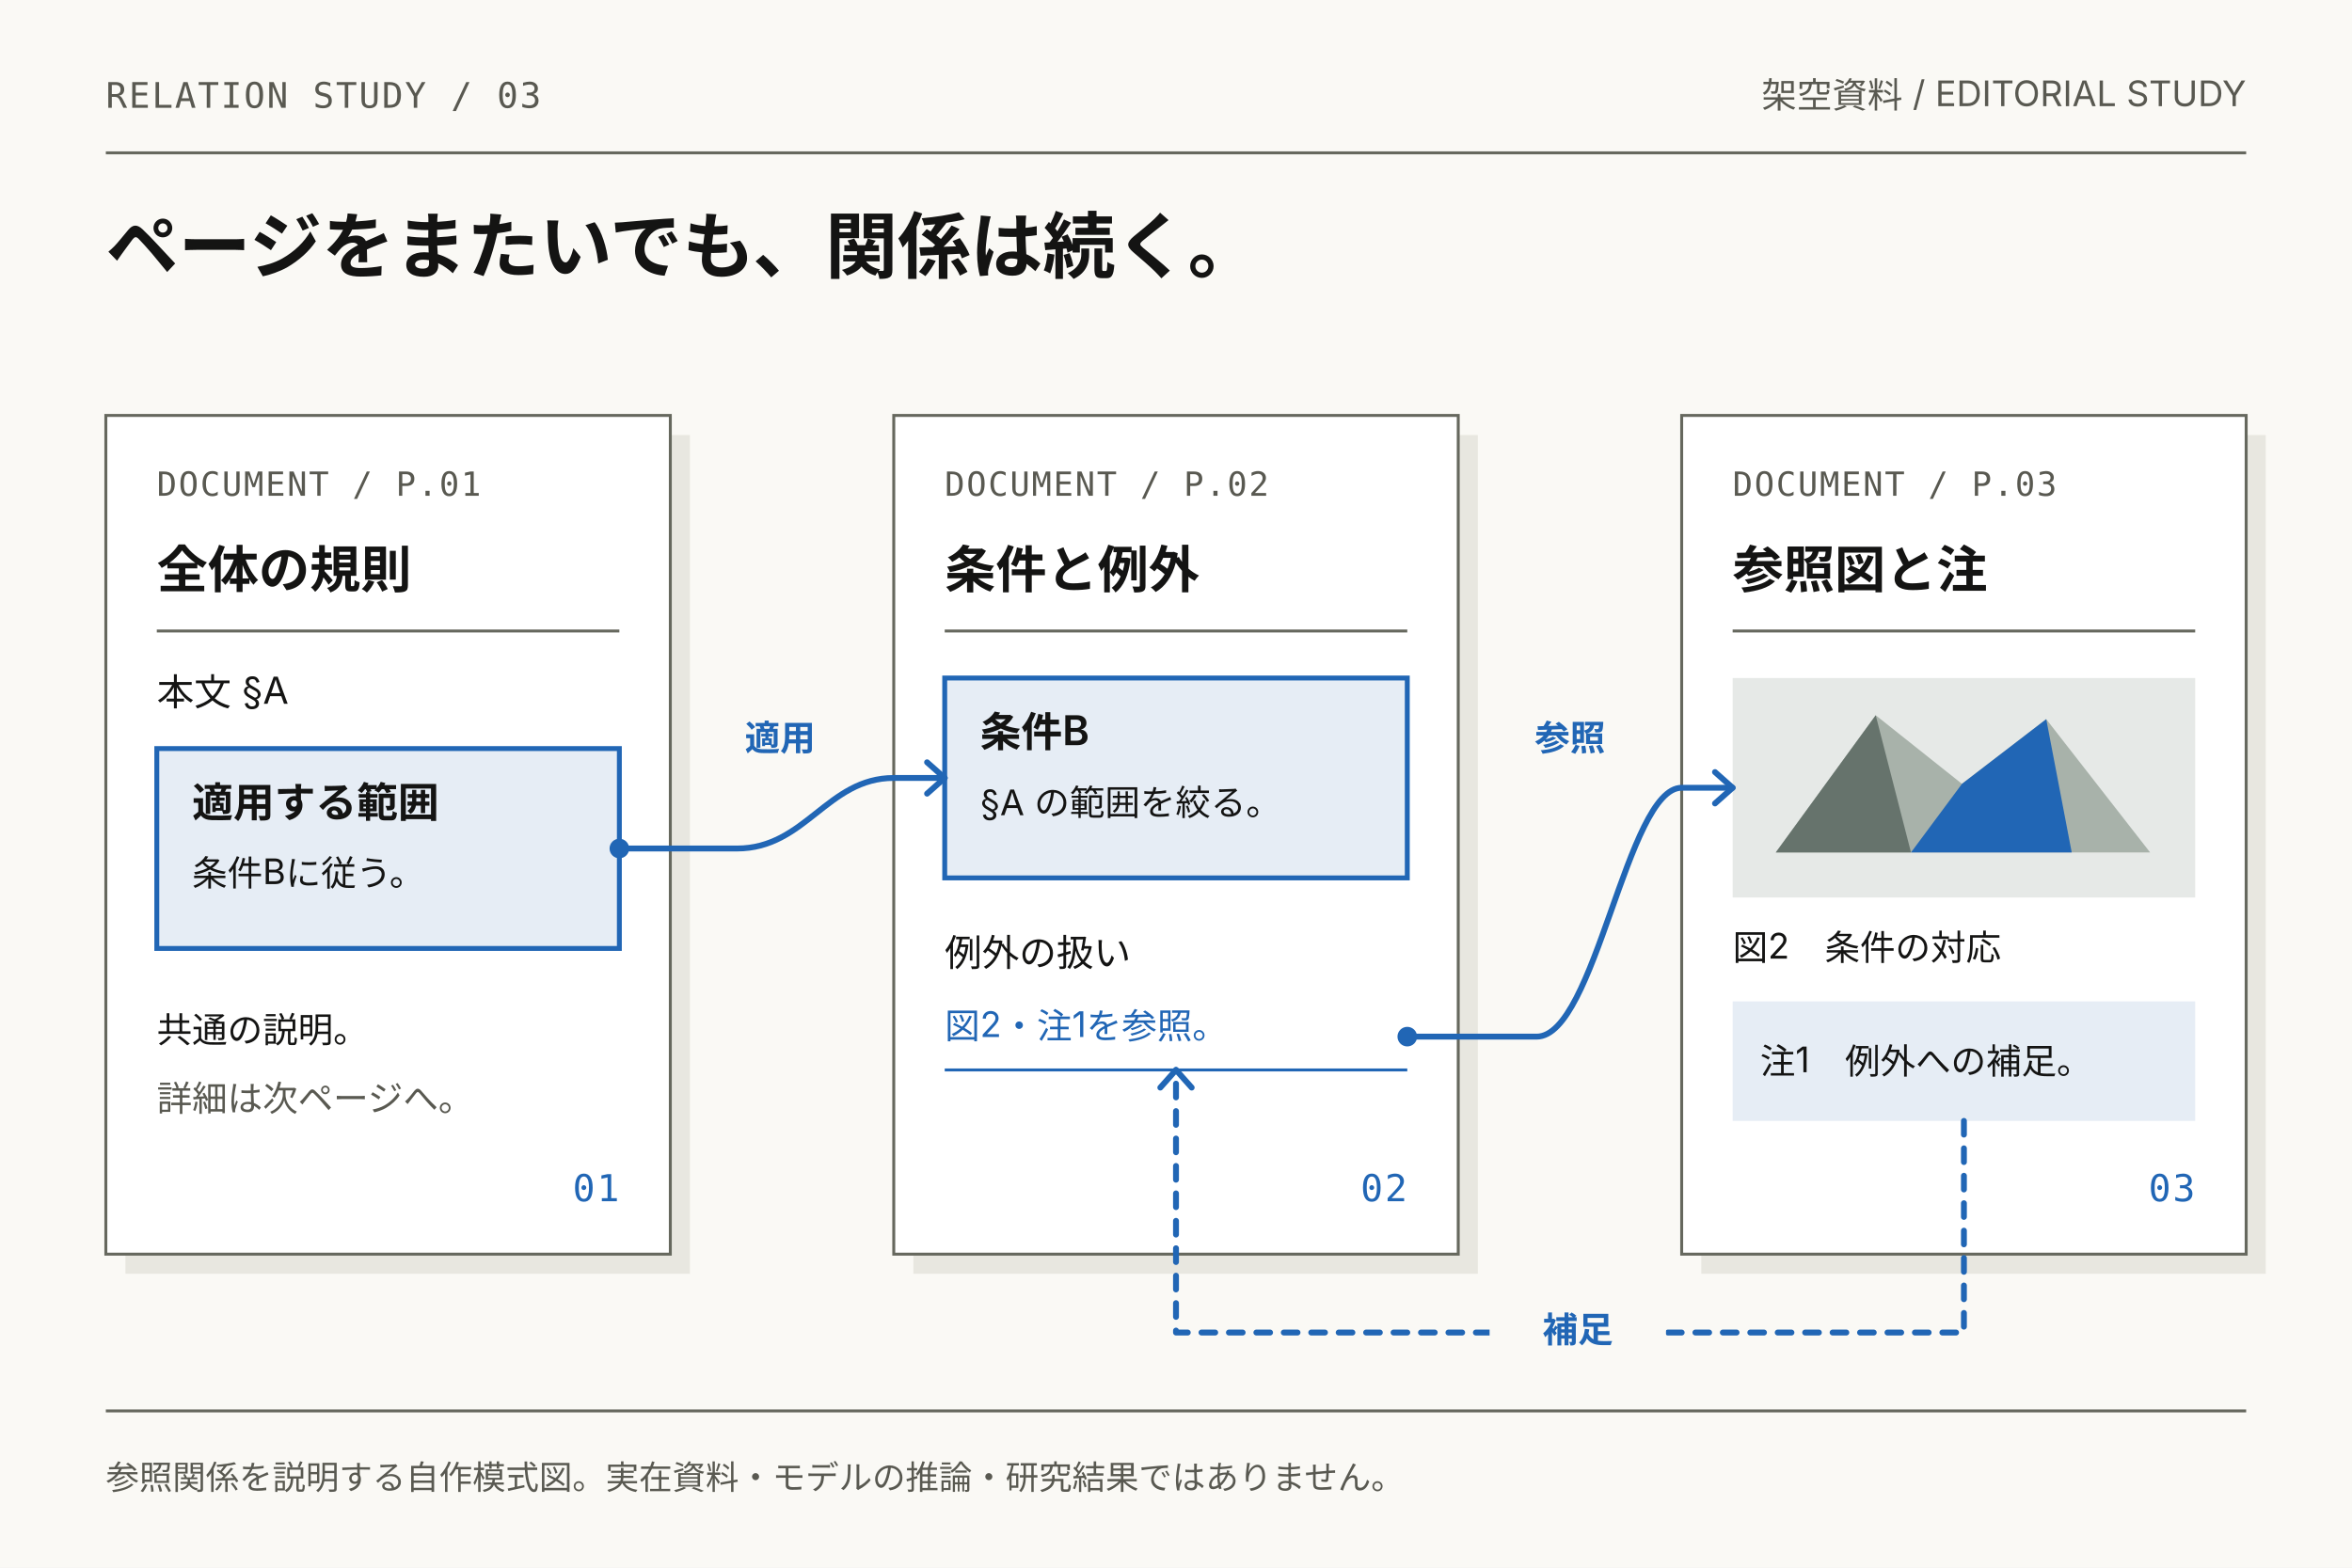
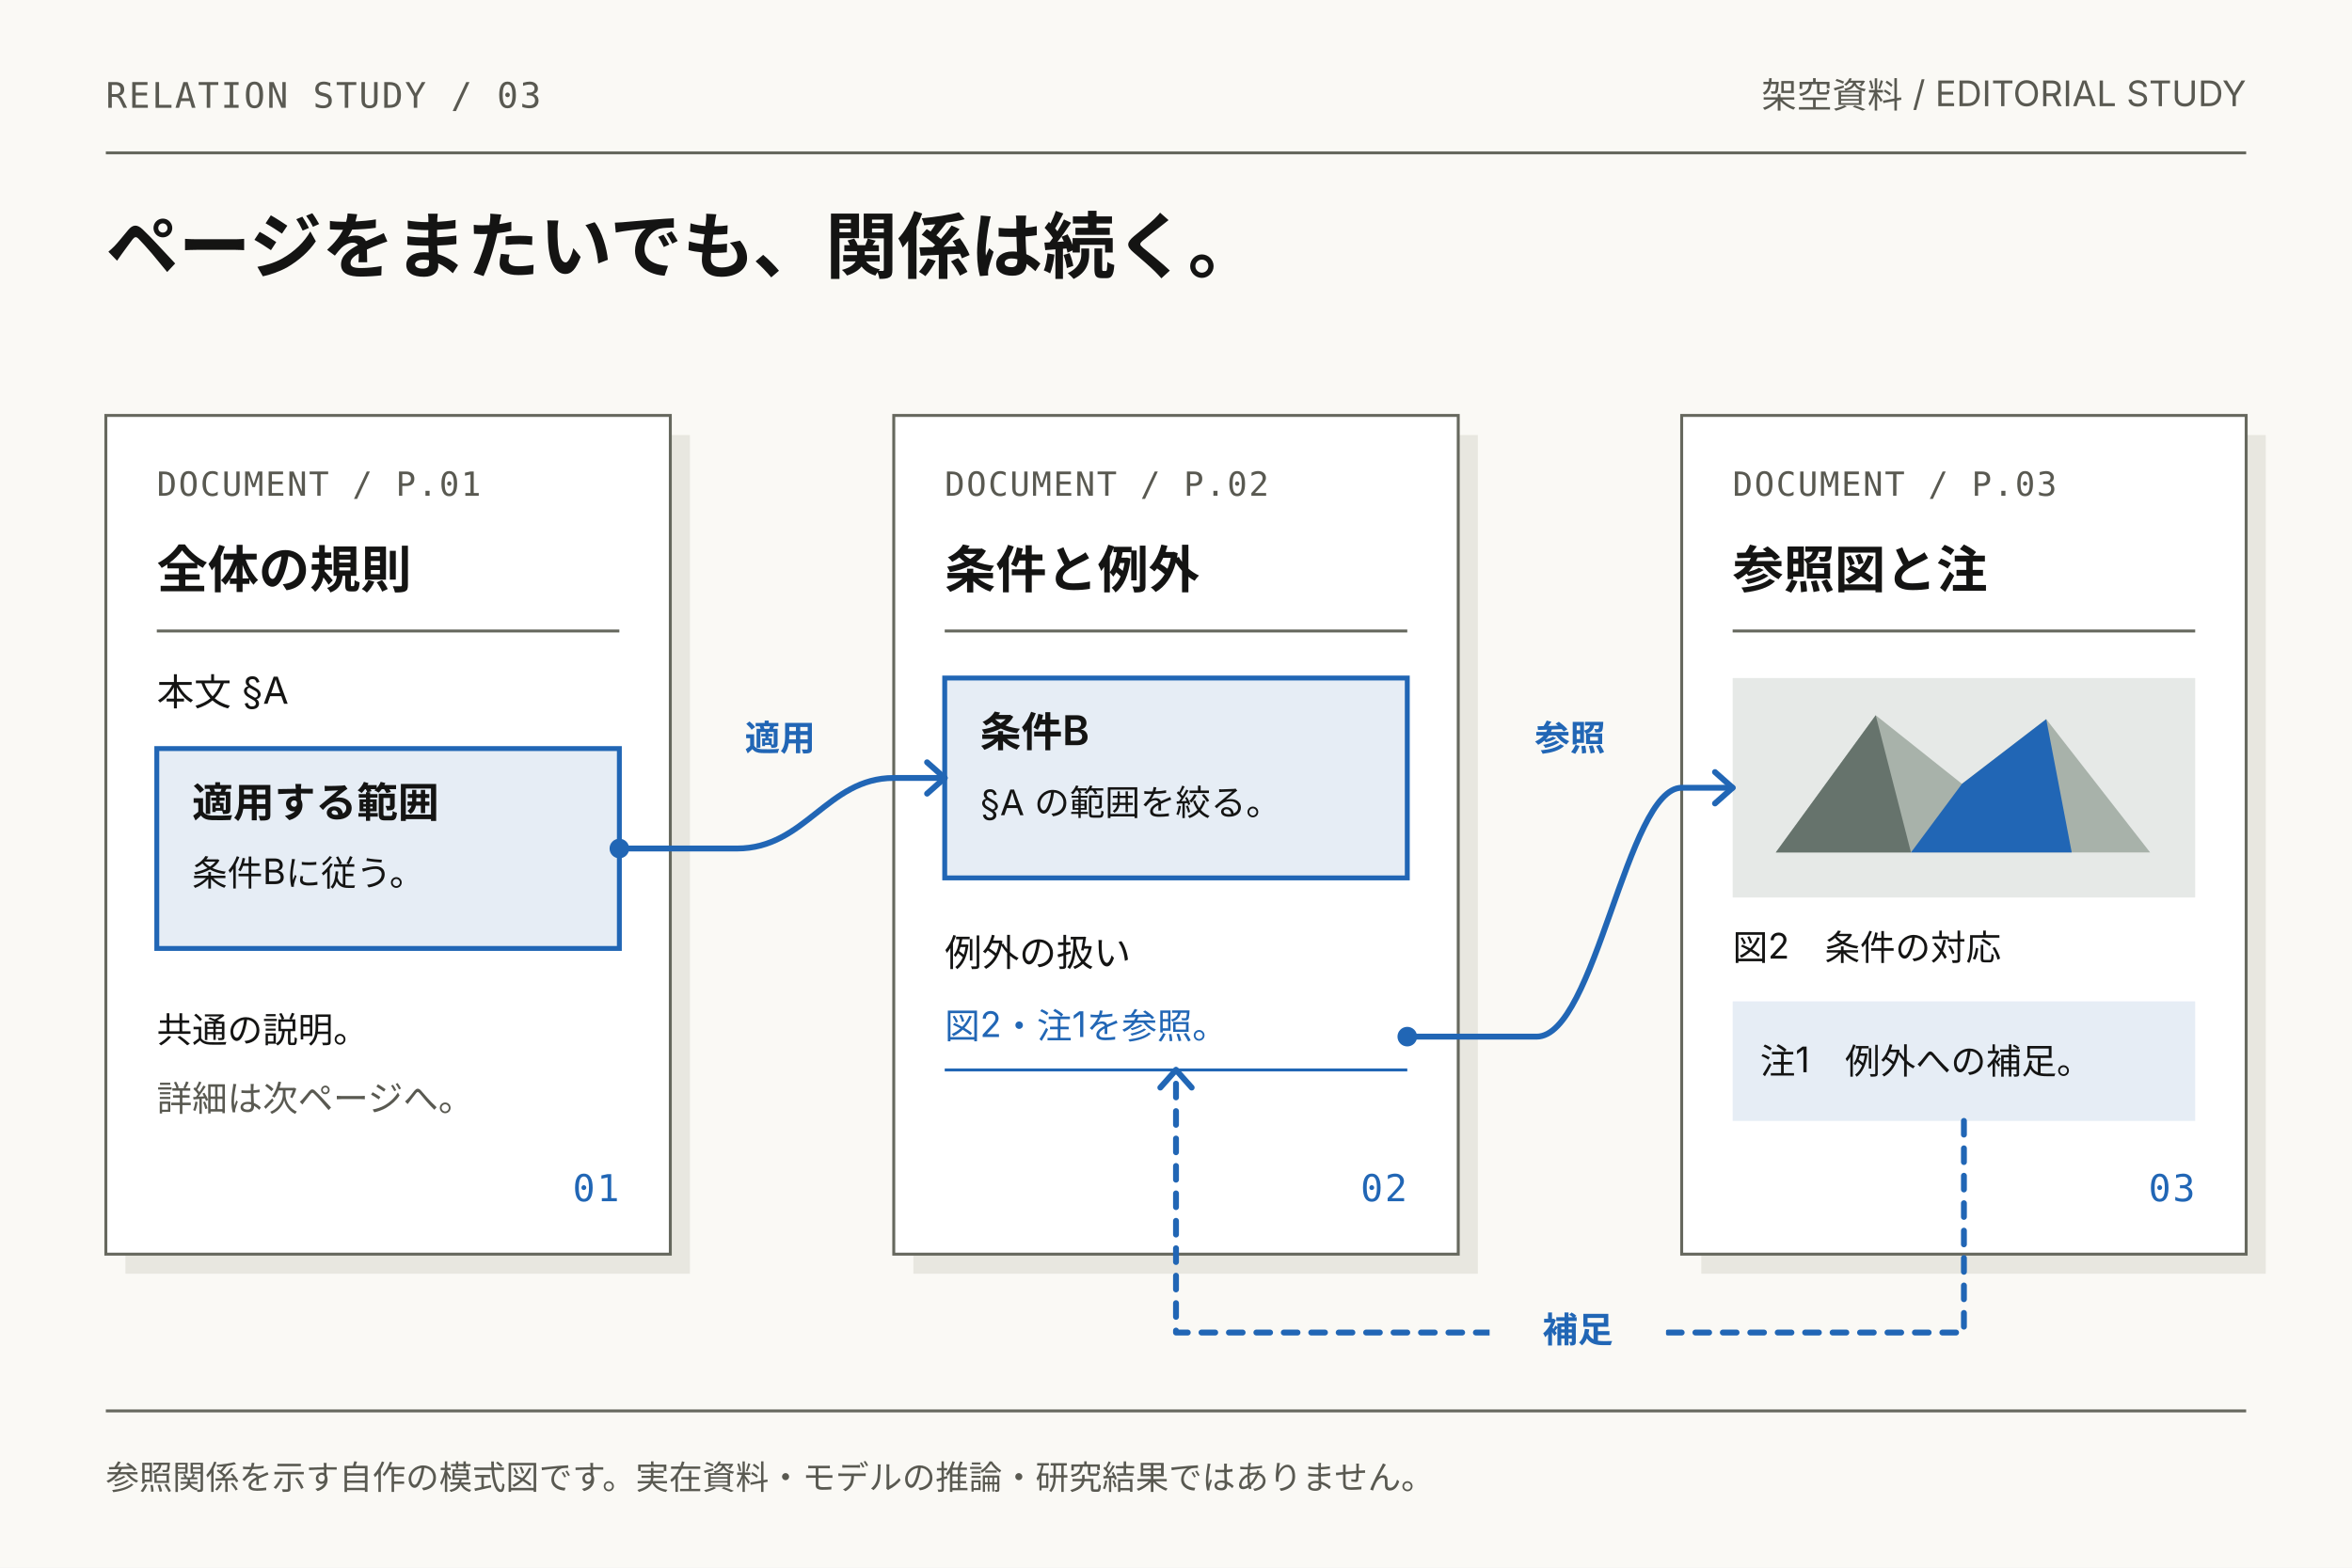
<svg xmlns="http://www.w3.org/2000/svg" viewBox="0 0 1200 800" role="img" aria-labelledby="cross-title cross-desc">
  <style>text{font-family:Inter,"Noto Sans JP","Yu Gothic",sans-serif}.cp-mono{font-family:"IBM Plex Mono",monospace;letter-spacing:.05em}.cp-rule{stroke:#66685e;stroke-width:1.5;fill:none}.cp-flow{stroke:#2166b5;stroke-width:3;fill:none;stroke-linecap:round;stroke-linejoin:round}.cp-ink{fill:#141413}.cp-muted{fill:#595951}.cp-blue{fill:#2166b5}</style>
  <rect width="1200" height="800" fill="#faf9f5" />
  <text x="54" y="55" font-size="18" class="cp-mono cp-muted">RELATION STUDY / 03</text>
  <text x="1146" y="55" font-size="18" text-anchor="end" class="cp-muted">架空資料 / EDITORIAL STUDY</text>
  <path d="M54 78H1146" class="cp-rule" />
  <text x="54" y="139" font-size="37" font-weight="600" class="cp-ink">ページをまたいでも、関係は続く。</text>
  <g id="cross-pages">
    <g id="page-p01">
      <rect x="64" y="222" width="288" height="428" fill="#e8e7e0" />
      <rect x="54" y="212" width="288" height="428" fill="#fff" stroke="#66685e" stroke-width="1.5" />
      <text x="80" y="253" font-size="17" class="cp-mono cp-muted">DOCUMENT / P.01</text>
      <text x="80" y="300" font-size="26" font-weight="600" class="cp-ink">全体の規則</text>
      <path d="M80 322H316" class="cp-rule" />
      <text x="80" y="360" font-size="19" class="cp-ink">本文 §A</text>
      <rect x="80" y="382" width="236" height="102" fill="#e6edf5" />
      <path d="M80 382H316V484H80Z" fill="none" stroke="#2166b5" stroke-width="2.5" />
      <text x="98" y="417" font-size="21" font-weight="600" class="cp-ink">適用する範囲</text>
      <text x="98" y="452" font-size="18" class="cp-ink">条件Bに従う。</text>
      <text x="80" y="532" font-size="18" class="cp-ink">共通の説明。</text>
      <text x="80" y="567" font-size="18" class="cp-muted">詳細は次ページへ。</text>
      <text x="316" y="613" text-anchor="end" font-size="19" class="cp-mono cp-blue">01</text>
    </g>
    <g id="page-p02">
      <rect x="466" y="222" width="288" height="428" fill="#e8e7e0" />
      <rect x="456" y="212" width="288" height="428" fill="#fff" stroke="#66685e" stroke-width="1.5" />
      <text x="482" y="253" font-size="17" class="cp-mono cp-muted">DOCUMENT / P.02</text>
      <text x="482" y="300" font-size="26" font-weight="600" class="cp-ink">条件と例外</text>
      <path d="M482 322H718" class="cp-rule" />
      <rect x="482" y="346" width="236" height="102" fill="#e6edf5" />
      <path d="M482 346H718V448H482Z" fill="none" stroke="#2166b5" stroke-width="2.5" />
      <text x="500" y="381" font-size="21" font-weight="600" class="cp-ink">条件B</text>
      <text x="500" y="416" font-size="18" class="cp-ink">§A の範囲を絞る。</text>
      <text x="482" y="493" font-size="19" class="cp-ink">例外の扱い</text>
      <text x="482" y="530" font-size="18" class="cp-blue">図2・注1を参照。</text>
      <path d="M482 546H718" fill="none" stroke="#2166b5" stroke-width="1.5" />
      <text x="718" y="613" text-anchor="end" font-size="19" class="cp-mono cp-blue">02</text>
    </g>
    <g id="page-p03">
      <rect x="868" y="222" width="288" height="428" fill="#e8e7e0" />
      <rect x="858" y="212" width="288" height="428" fill="#fff" stroke="#66685e" stroke-width="1.5" />
      <text x="884" y="253" font-size="17" class="cp-mono cp-muted">DOCUMENT / P.03</text>
      <text x="884" y="300" font-size="26" font-weight="600" class="cp-ink">参照図と注</text>
      <path d="M884 322H1120" class="cp-rule" />
      <rect x="884" y="346" width="236" height="112" fill="#e6e9e7" />
      <path d="M906 435L957 365L1001 400L1044 367L1097 435Z" fill="#a8b2aa" />
      <path d="M957 365L975 435H906Z" fill="#66736c" />
      <path d="M1001 400L1044 367L1057 435H975Z" fill="#2166b5" />
      <text x="884" y="490" font-size="18" class="cp-ink">図2　条件の対応</text>
      <rect x="884" y="511" width="236" height="61" fill="#e6edf5" />
      <text x="898" y="548" font-size="18" class="cp-ink">注1　例外への補足。</text>
      <text x="1120" y="613" text-anchor="end" font-size="19" class="cp-mono cp-blue">03</text>
    </g>
  </g>
  <g id="cross-apply" class="cp-flow">
    <path d="M316 433H376C411 433 422 397 456 397H482" />
    <path d="M473 389L482 397L473 405" />
    <circle cx="316" cy="433" r="5" fill="#2166b5" stroke="none" />
  </g>
  <g id="cross-reference" class="cp-flow">
    <path d="M718 529H784C814 529 830 402 858 402H884" />
    <path d="M875 394L884 402L875 410" />
    <circle cx="718" cy="529" r="5" fill="#2166b5" stroke="none" />
  </g>
  <g id="cross-supplement" class="cp-flow">
    <path d="M1002 572V680H600V546" stroke-dasharray="7 7" />
    <path d="M592 555L600 546L608 555" />
  </g>
  <rect x="354" y="360" width="88" height="32" fill="#faf9f5" />
  <text x="398" y="383" text-anchor="middle" font-size="18" font-weight="600" class="cp-blue">適用</text>
  <rect x="757" y="360" width="88" height="32" fill="#faf9f5" />
  <text x="801" y="383" text-anchor="middle" font-size="18" font-weight="600" class="cp-blue">参照</text>
  <rect x="760" y="662" width="90" height="32" fill="#faf9f5" />
  <text x="805" y="685" text-anchor="middle" font-size="18" font-weight="600" class="cp-blue">補足</text>
  <path d="M54 720H1146" class="cp-rule" />
-   <text x="54" y="760" font-size="17" class="cp-muted">参照関係を説明する自作模式図。実在資料・モデルの推論・研究結果ではありません。</text>
+   <text x="54" y="760" font-size="17" class="cp-muted">参照関係を示す自作の模式図です。実在資料・モデルの推論・研究結果ではありません。</text>
</svg>
